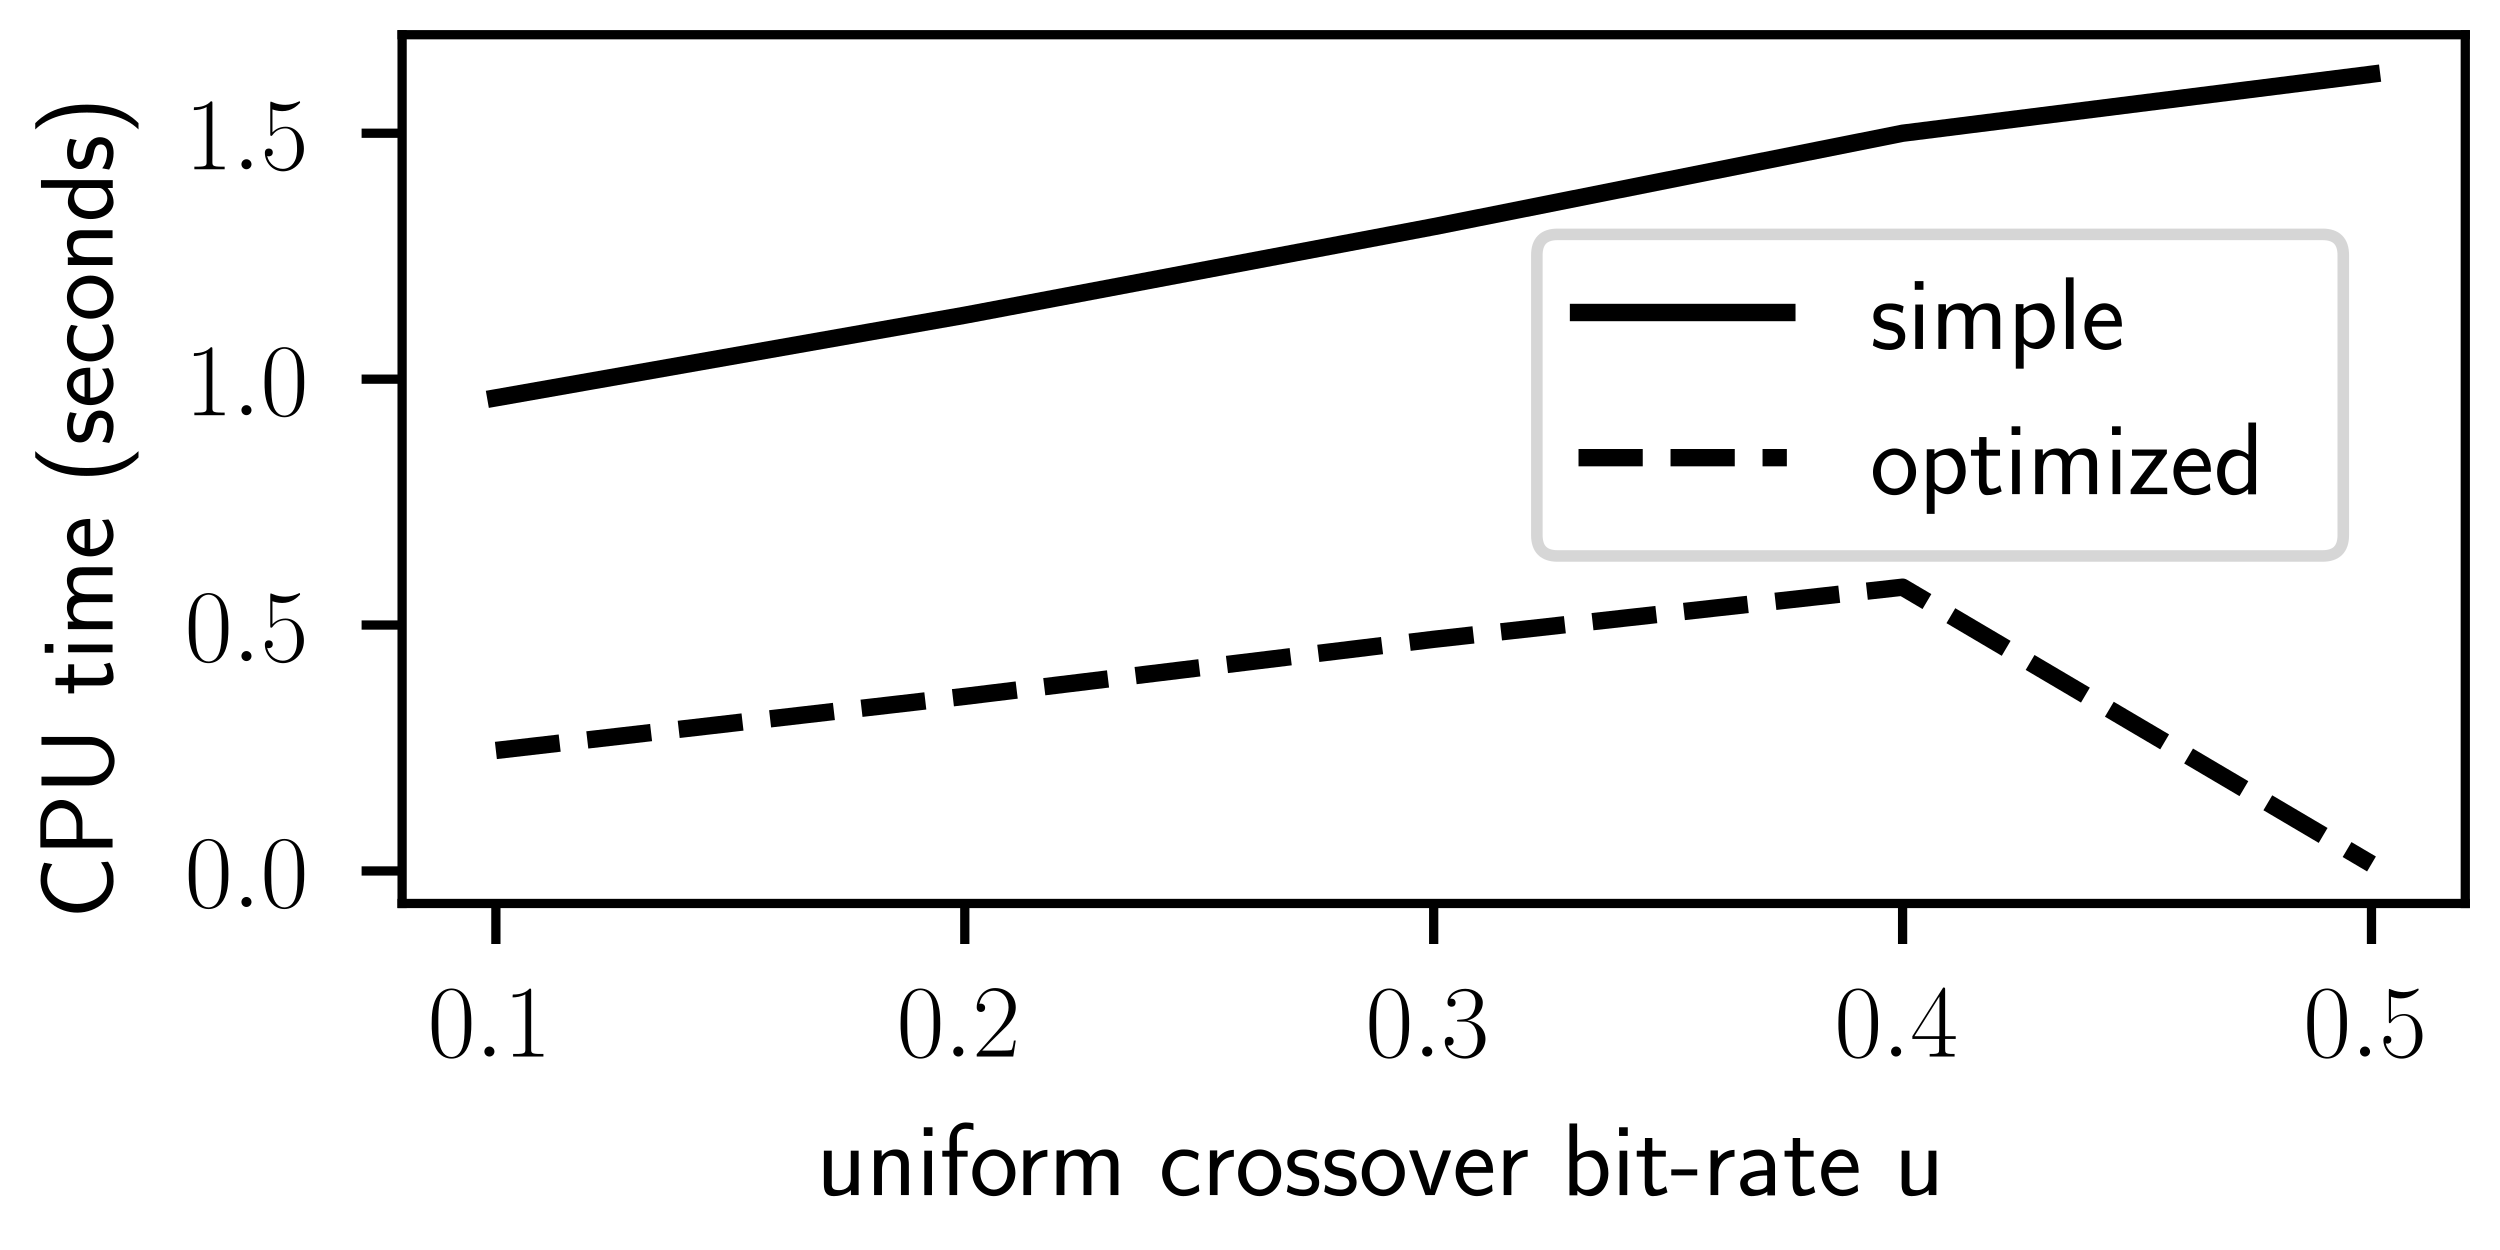
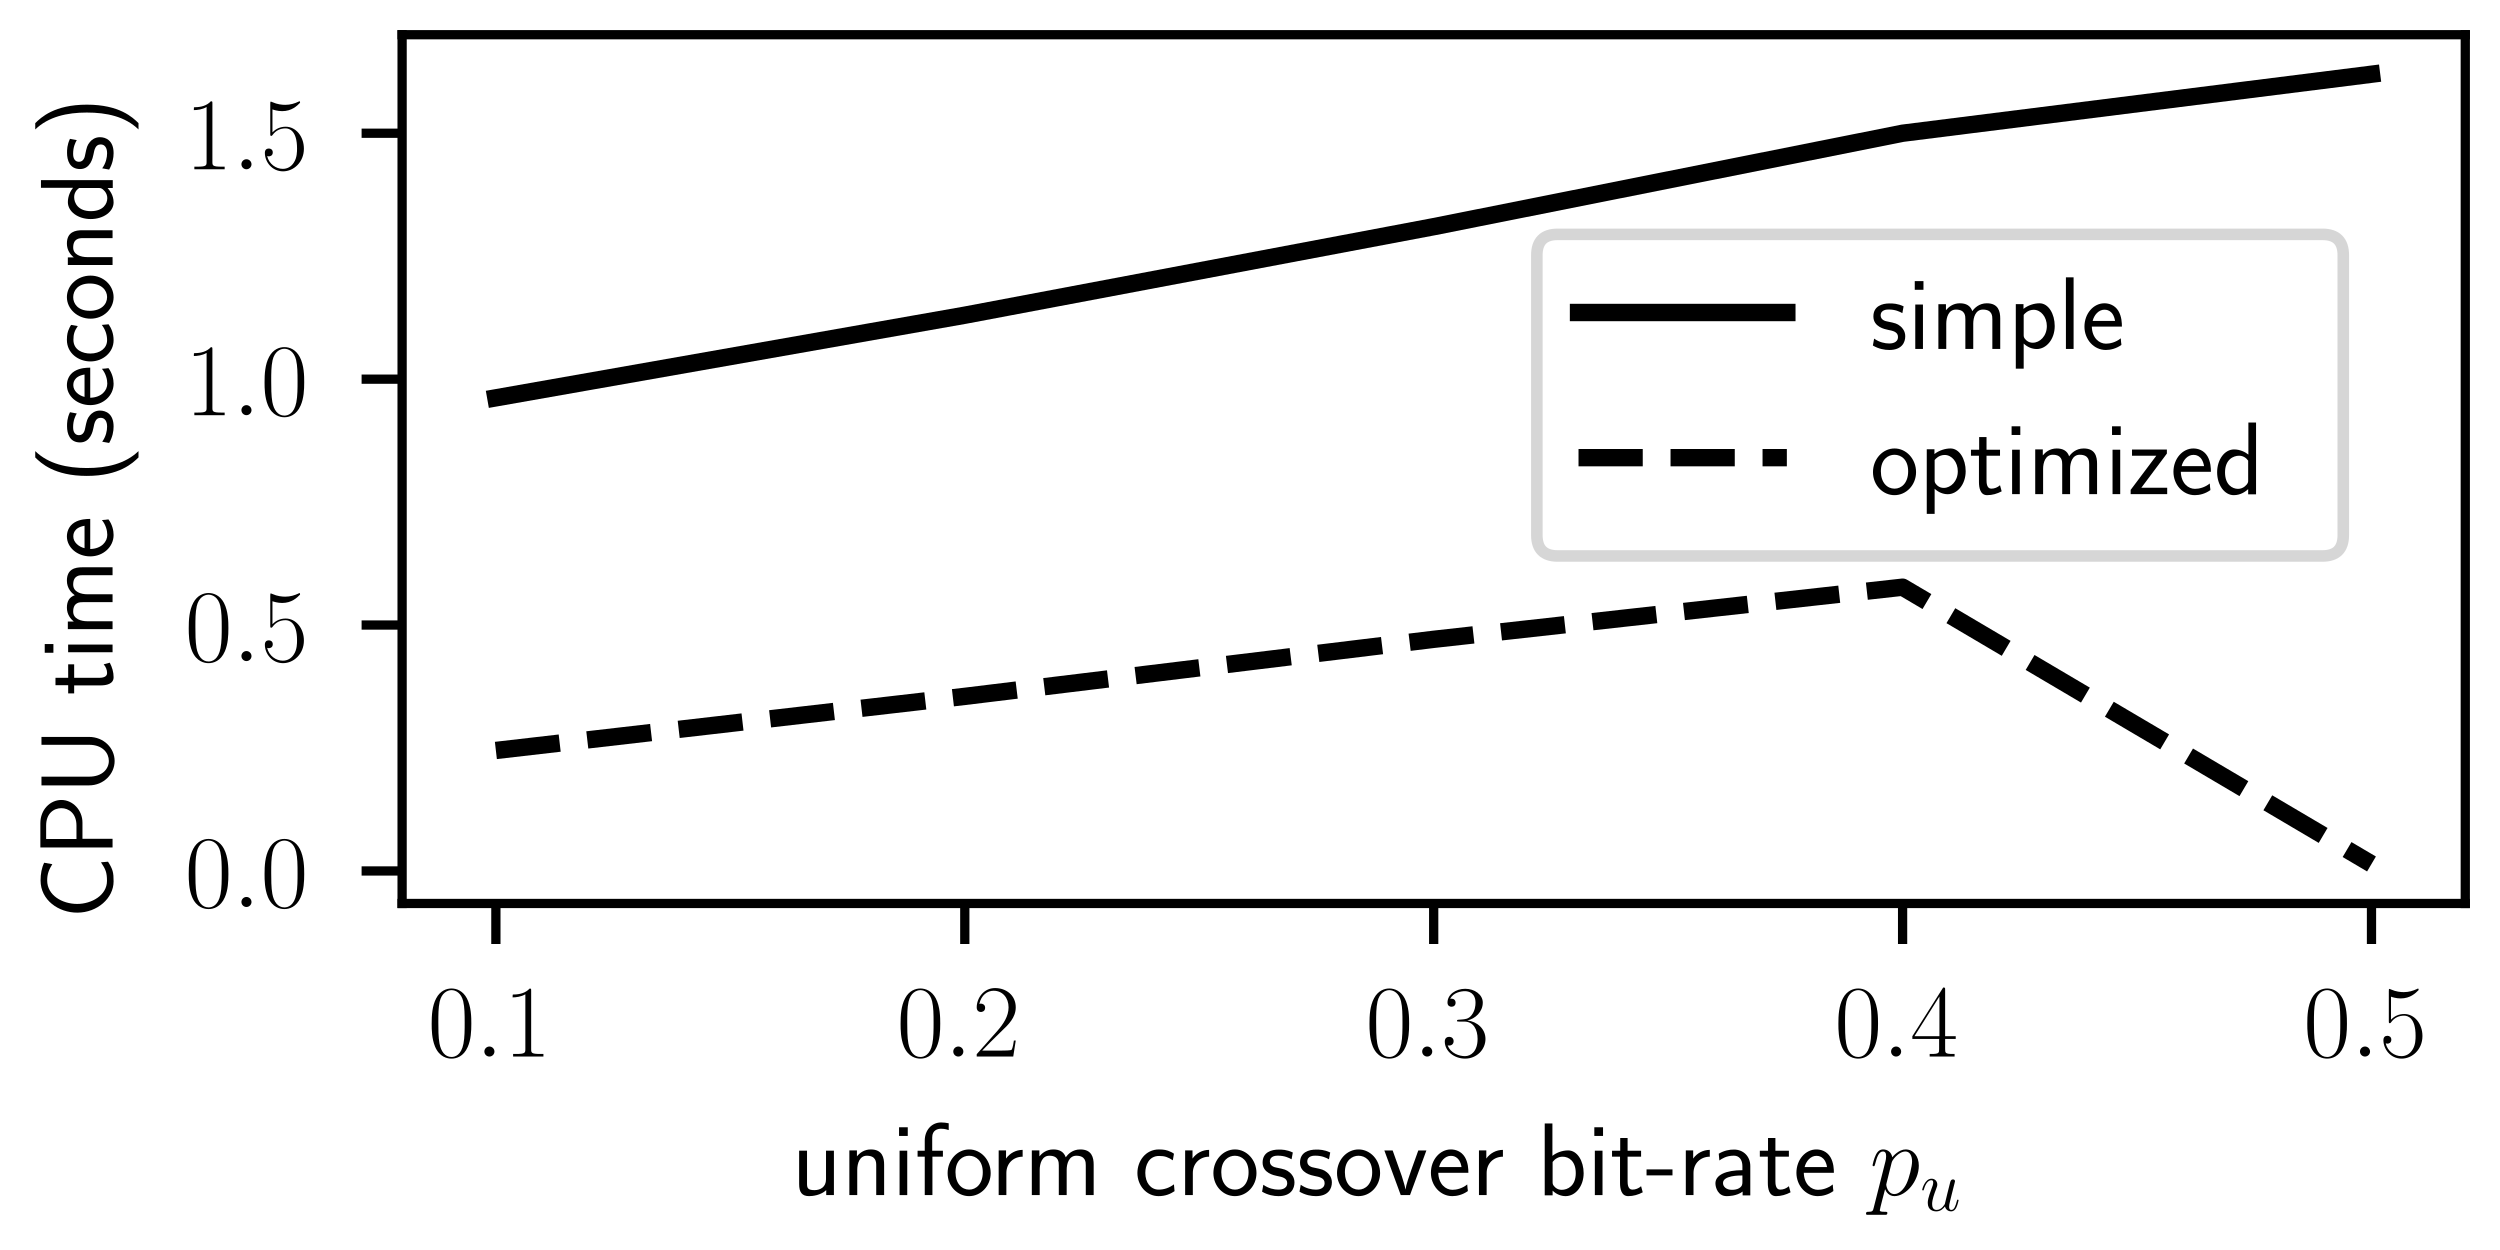
<svg xmlns="http://www.w3.org/2000/svg" xmlns:xlink="http://www.w3.org/1999/xlink" width="216pt" height="108pt" viewBox="0 0 216 108" version="1.1">
  <defs>
    <style type="text/css">*{stroke-linejoin: round; stroke-linecap: butt}</style>
  </defs>
  <g id="figure_1">
    <g id="patch_1">
      <path d="M 0 108  L 216 108  L 216 0  L 0 0  z " style="fill: #ffffff" />
    </g>
    <g id="axes_1">
      <g id="patch_2">
        <path d="M 34.742 78.06  L 213 78.06  L 213 3  L 34.742 3  z " style="fill: #ffffff" />
      </g>
      <g id="matplotlib.axis_1">
        <g id="xtick_1">
          <g id="line2d_1">
            <defs>
-               <path id="m9767671848" d="M 0 0  L 0 3.5  " style="stroke: #000000; stroke-width: 0.8" />
-             </defs>
-             <g>
-               <use xlink:href="#m9767671848" x="42.844" y="78.06" style="stroke: #000000; stroke-width: 0.8" />
+               <path id="me690781b10" d="M 0 0  L 0 3.5  " style="stroke: #000000; stroke-width: 0.8" />
+             </defs>
+             <g>
+               <use xlink:href="#me690781b10" x="42.844" y="78.06" style="stroke: #000000; stroke-width: 0.8" />
            </g>
          </g>
          <g id="text_1">
            <g transform="translate(36.95685 91.28619) scale(0.09 -0.09)">
              <defs>
                <path id="CMR17-30" d="M 2688 2025  C 2688 2416 2682 3080 2413 3591  C 2176 4039 1798 4198 1466 4198  C 1158 4198 768 4058 525 3597  C 269 3118 243 2524 243 2025  C 243 1661 250 1106 448 619  C 723 -39 1216 -128 1466 -128  C 1760 -128 2208 -7 2470 600  C 2662 1042 2688 1559 2688 2025  z M 1466 -26  C 1056 -26 813 325 723 812  C 653 1188 653 1738 653 2096  C 653 2588 653 2997 736 3387  C 858 3929 1216 4096 1466 4096  C 1728 4096 2067 3923 2189 3400  C 2272 3036 2278 2607 2278 2096  C 2278 1680 2278 1169 2202 792  C 2067 95 1690 -26 1466 -26  z " transform="scale(0.015625)" />
                <path id="CMMI12-3a" d="M 1178 307  C 1178 492 1024 619 870 619  C 685 619 557 466 557 313  C 557 128 710 0 864 0  C 1050 0 1178 153 1178 307  z " transform="scale(0.015625)" />
                <path id="CMR17-31" d="M 1702 4058  C 1702 4192 1696 4192 1606 4192  C 1357 3916 979 3827 621 3827  C 602 3827 570 3827 563 3808  C 557 3795 557 3782 557 3648  C 755 3648 1088 3686 1344 3839  L 1344 461  C 1344 236 1331 160 781 160  L 589 160  L 589 0  C 896 0 1216 0 1523 0  C 1830 0 2150 0 2458 0  L 2458 160  L 2266 160  C 1715 160 1702 230 1702 458  L 1702 4058  z " transform="scale(0.015625)" />
              </defs>
              <use xlink:href="#CMR17-30" transform="scale(0.996264)" />
              <use xlink:href="#CMMI12-3a" transform="translate(45.69048 0) scale(0.996264)" />
              <use xlink:href="#CMR17-31" transform="translate(72.78765 0) scale(0.996264)" />
            </g>
          </g>
        </g>
        <g id="xtick_2">
          <g id="line2d_2">
            <g>
-               <use xlink:href="#m9767671848" x="83.358" y="78.06" style="stroke: #000000; stroke-width: 0.8" />
+               <use xlink:href="#me690781b10" x="83.358" y="78.06" style="stroke: #000000; stroke-width: 0.8" />
            </g>
          </g>
          <g id="text_2">
            <g transform="translate(77.47002 91.28619) scale(0.09 -0.09)">
              <defs>
                <path id="CMR17-32" d="M 2669 989  L 2554 989  C 2490 536 2438 459 2413 420  C 2381 369 1920 369 1830 369  L 602 369  C 832 619 1280 1072 1824 1597  C 2214 1967 2669 2402 2669 3035  C 2669 3790 2067 4224 1395 4224  C 691 4224 262 3604 262 3030  C 262 2780 448 2748 525 2748  C 589 2748 781 2787 781 3010  C 781 3207 614 3264 525 3264  C 486 3264 448 3258 422 3245  C 544 3790 915 4058 1306 4058  C 1862 4058 2227 3617 2227 3035  C 2227 2479 1901 2000 1536 1584  L 262 146  L 262 0  L 2515 0  L 2669 989  z " transform="scale(0.015625)" />
              </defs>
              <use xlink:href="#CMR17-30" transform="scale(0.996264)" />
              <use xlink:href="#CMMI12-3a" transform="translate(45.69048 0) scale(0.996264)" />
              <use xlink:href="#CMR17-32" transform="translate(72.78765 0) scale(0.996264)" />
            </g>
          </g>
        </g>
        <g id="xtick_3">
          <g id="line2d_3">
            <g>
-               <use xlink:href="#m9767671848" x="123.871" y="78.06" style="stroke: #000000; stroke-width: 0.8" />
+               <use xlink:href="#me690781b10" x="123.871" y="78.06" style="stroke: #000000; stroke-width: 0.8" />
            </g>
          </g>
          <g id="text_3">
            <g transform="translate(117.9832 91.28619) scale(0.09 -0.09)">
              <defs>
                <path id="CMR17-33" d="M 1414 2157  C 1984 2157 2234 1662 2234 1090  C 2234 320 1824 25 1453 25  C 1114 25 563 194 390 693  C 422 680 454 680 486 680  C 640 680 755 782 755 948  C 755 1133 614 1216 486 1216  C 378 1216 211 1165 211 926  C 211 335 787 -128 1466 -128  C 2176 -128 2720 430 2720 1085  C 2720 1707 2208 2157 1600 2227  C 2086 2328 2554 2756 2554 3329  C 2554 3820 2048 4179 1472 4179  C 890 4179 378 3829 378 3329  C 378 3110 544 3072 627 3072  C 762 3072 877 3155 877 3321  C 877 3486 762 3569 627 3569  C 602 3569 570 3569 544 3557  C 730 3959 1235 4032 1459 4032  C 1683 4032 2106 3925 2106 3320  C 2106 3143 2080 2828 1862 2550  C 1670 2304 1453 2304 1242 2284  C 1210 2284 1062 2269 1037 2269  C 992 2263 966 2257 966 2208  C 966 2163 973 2157 1101 2157  L 1414 2157  z " transform="scale(0.015625)" />
              </defs>
              <use xlink:href="#CMR17-30" transform="scale(0.996264)" />
              <use xlink:href="#CMMI12-3a" transform="translate(45.69048 0) scale(0.996264)" />
              <use xlink:href="#CMR17-33" transform="translate(72.78765 0) scale(0.996264)" />
            </g>
          </g>
        </g>
        <g id="xtick_4">
          <g id="line2d_4">
            <g>
-               <use xlink:href="#m9767671848" x="164.384" y="78.06" style="stroke: #000000; stroke-width: 0.8" />
+               <use xlink:href="#me690781b10" x="164.384" y="78.06" style="stroke: #000000; stroke-width: 0.8" />
            </g>
          </g>
          <g id="text_4">
            <g transform="translate(158.4964 91.28619) scale(0.09 -0.09)">
              <defs>
                <path id="CMR17-34" d="M 2150 4122  C 2150 4256 2144 4256 2029 4256  L 128 1254  L 128 1088  L 1779 1088  L 1779 457  C 1779 224 1766 160 1318 160  L 1197 160  L 1197 0  C 1402 0 1747 0 1965 0  C 2182 0 2528 0 2733 0  L 2733 160  L 2611 160  C 2163 160 2150 224 2150 457  L 2150 1088  L 2803 1088  L 2803 1254  L 2150 1254  L 2150 4122  z M 1798 3703  L 1798 1254  L 256 1254  L 1798 3703  z " transform="scale(0.015625)" />
              </defs>
              <use xlink:href="#CMR17-30" transform="scale(0.996264)" />
              <use xlink:href="#CMMI12-3a" transform="translate(45.69048 0) scale(0.996264)" />
              <use xlink:href="#CMR17-34" transform="translate(72.78765 0) scale(0.996264)" />
            </g>
          </g>
        </g>
        <g id="xtick_5">
          <g id="line2d_5">
            <g>
-               <use xlink:href="#m9767671848" x="204.897" y="78.06" style="stroke: #000000; stroke-width: 0.8" />
+               <use xlink:href="#me690781b10" x="204.897" y="78.06" style="stroke: #000000; stroke-width: 0.8" />
            </g>
          </g>
          <g id="text_5">
            <g transform="translate(199.0095 91.28619) scale(0.09 -0.09)">
              <defs>
                <path id="CMR17-35" d="M 730 3692  C 794 3666 1056 3584 1325 3584  C 1920 3584 2246 3911 2432 4100  C 2432 4157 2432 4192 2394 4192  C 2387 4192 2374 4192 2323 4163  C 2099 4058 1837 3973 1517 3973  C 1325 3973 1037 3999 723 4139  C 653 4171 640 4171 634 4171  C 602 4171 595 4164 595 4037  L 595 2203  C 595 2089 595 2057 659 2057  C 691 2057 704 2070 736 2114  C 941 2401 1222 2522 1542 2522  C 1766 2522 2246 2382 2246 1289  C 2246 1085 2246 715 2054 421  C 1894 159 1645 25 1370 25  C 947 25 518 320 403 814  C 429 807 480 795 506 795  C 589 795 749 840 749 1038  C 749 1210 627 1280 506 1280  C 358 1280 262 1190 262 1011  C 262 454 704 -128 1382 -128  C 2042 -128 2669 440 2669 1264  C 2669 2030 2170 2624 1549 2624  C 1222 2624 947 2503 730 2274  L 730 3692  z " transform="scale(0.015625)" />
              </defs>
              <use xlink:href="#CMR17-30" transform="scale(0.996264)" />
              <use xlink:href="#CMMI12-3a" transform="translate(45.69048 0) scale(0.996264)" />
              <use xlink:href="#CMR17-35" transform="translate(72.78765 0) scale(0.996264)" />
            </g>
          </g>
        </g>
        <g id="text_6">
-           <g transform="translate(70.51852 103.2563) scale(0.09 -0.09)">
+           <g transform="translate(68.3819 103.2563) scale(0.09 -0.09)">
            <defs>
              <path id="CMSS17-75" d="M 2618 2739  L 2131 2739  L 2131 972  C 2131 498 1786 306 1421 306  C 998 306 960 447 960 709  L 960 2739  L 474 2739  L 474 678  C 474 179 646 -64 1088 -64  C 1306 -64 1798 -13 2144 306  L 2144 0  L 2618 0  L 2618 2739  z " transform="scale(0.015625)" />
              <path id="CMSS17-6e" d="M 2618 1877  C 2618 2283 2522 2816 1798 2816  C 1389 2816 1120 2606 941 2389  L 941 2758  L 474 2758  L 474 0  L 960 0  L 960 1559  C 960 1964 1114 2428 1549 2428  C 2112 2428 2131 2048 2131 1829  L 2131 0  L 2618 0  L 2618 1877  z " transform="scale(0.015625)" />
              <path id="CMSS17-69" d="M 979 4183  L 442 4183  L 442 3648  L 979 3648  L 979 4183  z M 947 2739  L 474 2739  L 474 0  L 947 0  L 947 2739  z " transform="scale(0.015625)" />
              <path id="CMSS17-66" d="M 1075 2368  L 1722 2368  L 1722 2737  L 1062 2737  L 1062 3559  C 1062 4014 1408 4092 1606 4092  C 1670 4092 1850 4092 2080 4009  L 2080 4429  C 1933 4461 1754 4480 1613 4480  C 1018 4480 602 3993 602 3359  L 602 2737  L 160 2737  L 160 2368  L 602 2368  L 602 0  L 1075 0  L 1075 2368  z " transform="scale(0.015625)" />
              <path id="CMSS17-6f" d="M 2829 1356  C 2829 2176 2221 2816 1504 2816  C 768 2816 173 2157 173 1356  C 173 544 787 -64 1498 -64  C 2227 -64 2829 563 2829 1356  z M 1504 337  C 1050 337 659 709 659 1408  C 659 2151 1114 2427 1498 2427  C 1914 2427 2342 2126 2342 1408  C 2342 683 1926 337 1504 337  z " transform="scale(0.015625)" />
              <path id="CMSS17-72" d="M 954 1363  C 954 1965 1395 2368 1958 2368  L 1958 2789  C 1549 2789 1165 2585 934 2253  L 934 2758  L 480 2758  L 480 0  L 954 0  L 954 1363  z " transform="scale(0.015625)" />
              <path id="CMSS17-6d" d="M 4288 1877  C 4288 2308 4179 2816 3462 2816  C 2982 2816 2694 2516 2566 2331  C 2451 2670 2182 2816 1798 2816  C 1363 2816 1088 2568 941 2389  L 941 2758  L 474 2758  L 474 0  L 960 0  L 960 1559  C 960 1939 1101 2428 1555 2428  C 2138 2428 2138 2016 2138 1829  L 2138 0  L 2624 0  L 2624 1559  C 2624 1939 2765 2428 3219 2428  C 3802 2428 3802 2016 3802 1829  L 3802 0  L 4288 0  L 4288 1877  z " transform="scale(0.015625)" />
              <path id="CMSS17-63" d="M 2464 2541  C 2464 2585 2170 2714 2093 2739  C 1882 2816 1613 2816 1542 2816  C 710 2816 211 2093 211 1363  C 211 595 768 -64 1517 -64  C 1946 -64 2253 76 2502 242  L 2464 664  C 2189 453 1869 337 1523 337  C 1024 337 698 774 698 1369  C 698 1831 909 2414 1549 2414  C 1901 2414 2099 2343 2394 2145  L 2464 2541  z " transform="scale(0.015625)" />
              <path id="CMSS17-73" d="M 2061 2627  C 1683 2807 1389 2807 1197 2807  C 742 2807 198 2648 198 2003  C 198 1359 902 1218 1094 1179  C 1389 1122 1715 1058 1715 740  C 1715 337 1254 337 1171 337  C 915 337 563 407 243 638  L 166 210  C 531 0 883 -64 1178 -64  C 1965 -64 2163 416 2163 781  C 2163 1094 1984 1305 1862 1401  C 1651 1568 1574 1587 1050 1696  C 960 1709 646 1779 646 2066  C 646 2432 1050 2432 1139 2432  C 1555 2432 1811 2303 1984 2208  L 2061 2627  z " transform="scale(0.015625)" />
              <path id="CMSS17-76" d="M 2675 2752  L 2176 2752  L 1747 1556  C 1613 1165 1421 627 1389 352  L 1382 352  C 1370 468 1318 634 1286 749  C 1248 890 1197 1056 1158 1172  L 595 2752  L 83 2752  L 1094 0  L 1664 0  L 2675 2752  z " transform="scale(0.015625)" />
              <path id="CMSS17-65" d="M 2502 1377  C 2502 1590 2490 2003 2285 2345  C 2061 2713 1696 2816 1421 2816  C 755 2816 192 2188 192 1375  C 192 582 774 -64 1510 -64  C 1798 -64 2150 19 2470 248  C 2470 274 2458 414 2451 420  C 2451 433 2432 630 2432 656  C 2125 407 1773 325 1517 325  C 1107 325 666 667 646 1377  L 2502 1377  z M 698 1728  C 781 2084 1062 2421 1421 2421  C 1517 2421 1965 2421 2080 1728  L 698 1728  z " transform="scale(0.015625)" />
              <path id="CMSS17-62" d="M 954 4416  L 480 4416  L 480 -13  L 966 -13  L 966 274  C 1210 38 1504 -64 1766 -64  C 2381 -64 2880 549 2880 1352  C 2880 2086 2496 2756 1926 2756  C 1523 2756 1165 2591 954 2419  L 954 4416  z M 966 2046  C 1107 2222 1306 2368 1587 2368  C 1965 2368 2394 2097 2394 1352  C 2394 558 1882 325 1530 325  C 1402 325 1267 356 1139 464  C 966 615 966 709 966 797  L 966 2046  z " transform="scale(0.015625)" />
              <path id="CMSS17-74" d="M 1069 2368  L 1901 2368  L 1901 2737  L 1069 2737  L 1069 3520  L 614 3520  L 614 2737  L 109 2737  L 109 2368  L 602 2368  L 602 749  C 602 384 685 -64 1107 -64  C 1427 -64 1722 25 2003 172  L 1901 548  C 1747 414 1562 337 1363 337  C 1082 337 1069 696 1069 856  L 1069 2368  z " transform="scale(0.015625)" />
              <path id="CMSS17-2d" d="M 1664 1216  L 1664 1585  L 64 1585  L 64 1216  L 1664 1216  z " transform="scale(0.015625)" />
              <path id="CMSS17-61" d="M 2406 1791  C 2406 2392 1978 2808 1402 2808  C 1120 2808 813 2757 461 2553  L 499 2135  C 659 2248 934 2432 1395 2432  C 1722 2432 1920 2180 1920 1782  L 1920 1536  C 896 1536 256 1238 256 726  C 256 461 416 -64 947 -64  C 1043 -64 1562 -64 1933 217  L 1933 -19  L 2406 -19  L 2406 1791  z M 1920 816  C 1920 701 1920 548 1728 434  C 1562 325 1350 325 1261 325  C 941 325 723 511 723 744  C 723 1211 1722 1211 1920 1211  L 1920 816  z " transform="scale(0.015625)" />
+               <path id="CMMI12-70" d="M 275 -789  C 230 -980 205 -1031 -58 -1031  C -134 -1031 -198 -1031 -198 -1152  C -198 -1165 -192 -1216 -122 -1216  C -38 -1216 51 -1216 134 -1216  L 410 -1216  C 544 -1216 870 -1216 1005 -1216  C 1043 -1216 1120 -1216 1120 -1101  C 1120 -1031 1075 -1031 966 -1031  C 672 -1031 653 -987 653 -937  C 653 -861 941 219 979 364  C 1050 185 1222 -64 1555 -64  C 2278 -64 3059 875 3059 1814  C 3059 2401 2726 2816 2246 2816  C 1837 2816 1491 2420 1421 2331  C 1370 2650 1120 2816 864 2816  C 678 2816 531 2727 410 2484  C 294 2254 205 1865 205 1839  C 205 1814 230 1782 275 1782  C 326 1782 333 1788 371 1935  C 467 2312 589 2689 845 2689  C 992 2689 1043 2587 1043 2397  C 1043 2245 1024 2181 998 2067  L 275 -789  z M 1382 1993  C 1427 2171 1606 2357 1709 2446  C 1779 2510 1990 2689 2234 2689  C 2515 2689 2643 2408 2643 2076  C 2643 1769 2464 1047 2304 715  C 2144 370 1850 64 1555 64  C 1120 64 1050 613 1050 639  C 1050 658 1062 709 1069 741  L 1382 1993  z " transform="scale(0.015625)" />
+               <path id="CMMI12-75" d="M 2182 370  C 2266 13 2573 -64 2726 -64  C 2931 -64 3085 70 3187 287  C 3296 517 3379 894 3379 913  C 3379 945 3354 971 3315 971  C 3258 971 3251 939 3226 843  C 3110 402 2995 64 2739 64  C 2547 64 2547 275 2547 358  C 2547 505 2566 568 2630 837  C 2675 1009 2720 1181 2758 1360  L 3021 2401  C 3066 2561 3066 2574 3066 2593  C 3066 2689 2989 2753 2893 2753  C 2707 2753 2662 2593 2624 2433  C 2560 2184 2214 811 2170 588  C 2163 588 1914 64 1446 64  C 1114 64 1050 351 1050 588  C 1050 952 1229 1462 1395 1890  C 1472 2095 1504 2178 1504 2305  C 1504 2580 1306 2816 998 2816  C 410 2816 173 1890 173 1839  C 173 1814 198 1782 243 1782  C 301 1782 307 1807 333 1896  C 486 2441 736 2682 979 2682  C 1043 2682 1146 2682 1146 2478  C 1146 2312 1075 2127 979 1884  C 698 1124 666 881 666 690  C 666 38 1158 -64 1421 -64  C 1830 -64 2054 217 2182 370  z " transform="scale(0.015625)" />
            </defs>
            <use xlink:href="#CMSS17-75" transform="scale(0.996264)" />
            <use xlink:href="#CMSS17-6e" transform="translate(48.20494 0) scale(0.996264)" />
            <use xlink:href="#CMSS17-69" transform="translate(96.40989 0) scale(0.996264)" />
            <use xlink:href="#CMSS17-66" transform="translate(118.5906 0) scale(0.996264)" />
            <use xlink:href="#CMSS17-6f" transform="translate(147.2173 0) scale(0.996264)" />
            <use xlink:href="#CMSS17-72" transform="translate(191.4584 0) scale(0.996264)" />
            <use xlink:href="#CMSS17-6d" transform="translate(223.3682 0) scale(0.996264)" />
            <use xlink:href="#CMSS17-63" transform="translate(328.8266 0) scale(0.996264)" />
            <use xlink:href="#CMSS17-72" transform="translate(370.4654 0) scale(0.996264)" />
            <use xlink:href="#CMSS17-6f" transform="translate(402.3752 0) scale(0.996264)" />
            <use xlink:href="#CMSS17-73" transform="translate(449.2188 0) scale(0.996264)" />
            <use xlink:href="#CMSS17-73" transform="translate(485.1323 0) scale(0.996264)" />
            <use xlink:href="#CMSS17-6f" transform="translate(521.0459 0) scale(0.996264)" />
            <use xlink:href="#CMSS17-76" transform="translate(567.8895 0) scale(0.996264)" />
            <use xlink:href="#CMSS17-65" transform="translate(610.8896 0) scale(0.996264)" />
            <use xlink:href="#CMSS17-72" transform="translate(652.5285 0) scale(0.996264)" />
            <use xlink:href="#CMSS17-62" transform="translate(715.6674 0) scale(0.996264)" />
            <use xlink:href="#CMSS17-69" transform="translate(763.8723 0) scale(0.996264)" />
            <use xlink:href="#CMSS17-74" transform="translate(786.053 0) scale(0.996264)" />
            <use xlink:href="#CMSS17-2d" transform="translate(819.8846 0) scale(0.996264)" />
            <use xlink:href="#CMSS17-72" transform="translate(851.1137 0) scale(0.996264)" />
            <use xlink:href="#CMSS17-61" transform="translate(883.0235 0) scale(0.996264)" />
            <use xlink:href="#CMSS17-74" transform="translate(927.9454 0) scale(0.996264)" />
            <use xlink:href="#CMSS17-65" transform="translate(961.777 0) scale(0.996264)" />
-             <use xlink:href="#CMSS17-75" transform="translate(1034.645 0) scale(0.996264)" />
+             <use xlink:href="#CMMI12-70" transform="translate(1034.645 0) scale(0.996264)" />
+             <use xlink:href="#CMMI12-75" transform="translate(1083.604 -14.94392) scale(0.697382)" />
          </g>
        </g>
      </g>
      <g id="matplotlib.axis_2">
        <g id="ytick_1">
          <g id="line2d_6">
            <defs>
-               <path id="m0d270eda82" d="M 0 0  L -3.5 0  " style="stroke: #000000; stroke-width: 0.8" />
-             </defs>
-             <g>
-               <use xlink:href="#m0d270eda82" x="34.742" y="75.251" style="stroke: #000000; stroke-width: 0.8" />
+               <path id="mfc37754c30" d="M 0 0  L -3.5 0  " style="stroke: #000000; stroke-width: 0.8" />
+             </defs>
+             <g>
+               <use xlink:href="#mfc37754c30" x="34.742" y="75.251" style="stroke: #000000; stroke-width: 0.8" />
            </g>
          </g>
          <g id="text_7">
            <g transform="translate(15.96662 78.36448) scale(0.09 -0.09)">
              <use xlink:href="#CMR17-30" transform="scale(0.996264)" />
              <use xlink:href="#CMMI12-3a" transform="translate(45.69048 0) scale(0.996264)" />
              <use xlink:href="#CMR17-30" transform="translate(72.78765 0) scale(0.996264)" />
            </g>
          </g>
        </g>
        <g id="ytick_2">
          <g id="line2d_7">
            <g>
-               <use xlink:href="#m0d270eda82" x="34.742" y="54.005" style="stroke: #000000; stroke-width: 0.8" />
+               <use xlink:href="#mfc37754c30" x="34.742" y="54.005" style="stroke: #000000; stroke-width: 0.8" />
            </g>
          </g>
          <g id="text_8">
            <g transform="translate(15.96662 57.11783) scale(0.09 -0.09)">
              <use xlink:href="#CMR17-30" transform="scale(0.996264)" />
              <use xlink:href="#CMMI12-3a" transform="translate(45.69048 0) scale(0.996264)" />
              <use xlink:href="#CMR17-35" transform="translate(72.78765 0) scale(0.996264)" />
            </g>
          </g>
        </g>
        <g id="ytick_3">
          <g id="line2d_8">
            <g>
-               <use xlink:href="#m0d270eda82" x="34.742" y="32.758" style="stroke: #000000; stroke-width: 0.8" />
+               <use xlink:href="#mfc37754c30" x="34.742" y="32.758" style="stroke: #000000; stroke-width: 0.8" />
            </g>
          </g>
          <g id="text_9">
            <g transform="translate(15.96662 35.87119) scale(0.09 -0.09)">
              <use xlink:href="#CMR17-31" transform="scale(0.996264)" />
              <use xlink:href="#CMMI12-3a" transform="translate(45.69048 0) scale(0.996264)" />
              <use xlink:href="#CMR17-30" transform="translate(72.78765 0) scale(0.996264)" />
            </g>
          </g>
        </g>
        <g id="ytick_4">
          <g id="line2d_9">
            <g>
-               <use xlink:href="#m0d270eda82" x="34.742" y="11.511" style="stroke: #000000; stroke-width: 0.8" />
+               <use xlink:href="#mfc37754c30" x="34.742" y="11.511" style="stroke: #000000; stroke-width: 0.8" />
            </g>
          </g>
          <g id="text_10">
            <g transform="translate(15.96662 14.62455) scale(0.09 -0.09)">
              <use xlink:href="#CMR17-31" transform="scale(0.996264)" />
              <use xlink:href="#CMMI12-3a" transform="translate(45.69048 0) scale(0.996264)" />
              <use xlink:href="#CMR17-35" transform="translate(72.78765 0) scale(0.996264)" />
            </g>
          </g>
        </g>
        <g id="text_11">
          <g transform="translate(9.725022 79.4088) rotate(-90) scale(0.09 -0.09)">
            <defs>
              <path id="CMSS17-43" d="M 3501 714  C 3072 427 2874 344 2355 344  C 1459 344 934 1303 934 2179  C 934 3112 1472 4032 2381 4032  C 2790 4032 3059 3918 3386 3715  L 3475 4217  C 3168 4370 2778 4440 2387 4440  C 1158 4440 397 3316 397 2179  C 397 927 1299 -64 2323 -64  C 2874 -64 3066 -19 3539 280  L 3501 714  z " transform="scale(0.015625)" />
              <path id="CMSS17-50" d="M 2106 1856  C 2874 1856 3501 2453 3501 3158  C 3501 3850 2899 4453 2067 4453  L 570 4453  L 570 0  L 1107 0  L 1107 1856  L 2106 1856  z M 1926 4096  C 2669 4096 2995 3627 2995 3157  C 2995 2720 2694 2226 1926 2226  L 1094 2226  L 1094 4096  L 1926 4096  z " transform="scale(0.015625)" />
              <path id="CMSS17-55" d="M 3552 4384  L 3066 4384  L 3066 1449  C 3066 604 2547 229 2074 229  C 1587 229 1101 623 1101 1443  L 1101 4384  L 563 4384  L 563 1454  C 563 539 1274 -128 2067 -128  C 2861 -128 3552 539 3552 1454  L 3552 4384  z " transform="scale(0.015625)" />
              <path id="CMSS17-28" d="M 1613 4768  C 1267 4417 474 3601 474 1588  C 474 -433 1267 -1243 1613 -1600  L 2003 -1600  C 1216 -784 960 357 960 1581  C 960 2798 1203 3946 2003 4768  L 1613 4768  z " transform="scale(0.015625)" />
              <path id="CMSS17-64" d="M 2611 4416  L 2138 4416  L 2138 2438  C 1939 2603 1613 2756 1254 2756  C 672 2756 211 2131 211 1347  C 211 562 666 -64 1235 -64  C 1677 -64 1971 172 2125 306  L 2125 -13  L 2611 -13  L 2611 4416  z M 2125 836  C 2125 747 2125 653 1926 482  C 1798 375 1645 325 1498 325  C 1152 325 698 576 698 1340  C 698 2134 1210 2368 1562 2368  C 1798 2368 1990 2254 2125 2065  L 2125 836  z " transform="scale(0.015625)" />
              <path id="CMSS17-29" d="M 723 -1600  C 1069 -1249 1862 -433 1862 1581  C 1862 3601 1069 4411 723 4768  L 333 4768  C 1120 3952 1376 2811 1376 1588  C 1376 370 1133 -778 333 -1600  L 723 -1600  z " transform="scale(0.015625)" />
            </defs>
            <use xlink:href="#CMSS17-43" transform="scale(0.996264)" />
            <use xlink:href="#CMSS17-50" transform="translate(59.85577 0) scale(0.996264)" />
            <use xlink:href="#CMSS17-55" transform="translate(119.5914 0) scale(0.996264)" />
            <use xlink:href="#CMSS17-74" transform="translate(214.9602 0) scale(0.996264)" />
            <use xlink:href="#CMSS17-69" transform="translate(248.7918 0) scale(0.996264)" />
            <use xlink:href="#CMSS17-6d" transform="translate(270.9725 0) scale(0.996264)" />
            <use xlink:href="#CMSS17-65" transform="translate(345.2018 0) scale(0.996264)" />
            <use xlink:href="#CMSS17-28" transform="translate(418.0697 0) scale(0.996264)" />
            <use xlink:href="#CMSS17-73" transform="translate(454.5036 0) scale(0.996264)" />
            <use xlink:href="#CMSS17-65" transform="translate(490.4171 0) scale(0.996264)" />
            <use xlink:href="#CMSS17-63" transform="translate(532.056 0) scale(0.996264)" />
            <use xlink:href="#CMSS17-6f" transform="translate(573.6948 0) scale(0.996264)" />
            <use xlink:href="#CMSS17-6e" transform="translate(620.5384 0) scale(0.996264)" />
            <use xlink:href="#CMSS17-64" transform="translate(668.7434 0) scale(0.996264)" />
            <use xlink:href="#CMSS17-73" transform="translate(716.9483 0) scale(0.996264)" />
            <use xlink:href="#CMSS17-29" transform="translate(752.8618 0) scale(0.996264)" />
          </g>
        </g>
      </g>
      <g id="line2d_10">
-         <path d="M 42.844 34.373  L 83.358 27.234  L 123.871 19.585  L 164.384 11.511  L 204.897 6.412  " clip-path="url(#pe76b0a98df)" style="fill: none; stroke: #000000; stroke-width: 1.5; stroke-linecap: square" />
+         <path d="M 42.844 34.373  L 83.358 27.234  L 123.871 19.585  L 164.384 11.511  L 204.897 6.412  " clip-path="url(#pca36d0c6ae)" style="fill: none; stroke: #000000; stroke-width: 1.5; stroke-linecap: square" />
      </g>
      <g id="line2d_11">
-         <path d="M 42.844 64.84  L 83.358 60.166  L 123.871 55.237  L 164.384 50.733  L 204.897 74.648  " clip-path="url(#pe76b0a98df)" style="fill: none; stroke-dasharray: 5.55,2.4; stroke-dashoffset: 0; stroke: #000000; stroke-width: 1.5" />
+         <path d="M 42.844 64.84  L 83.358 60.166  L 123.871 55.237  L 164.384 50.733  L 204.897 74.648  " clip-path="url(#pca36d0c6ae)" style="fill: none; stroke-dasharray: 5.55,2.4; stroke-dashoffset: 0; stroke: #000000; stroke-width: 1.5" />
      </g>
      <g id="patch_3">
        <path d="M 34.742 78.06  L 34.742 3  " style="fill: none; stroke: #000000; stroke-width: 0.8; stroke-linejoin: miter; stroke-linecap: square" />
      </g>
      <g id="patch_4">
        <path d="M 213 78.06  L 213 3  " style="fill: none; stroke: #000000; stroke-width: 0.8; stroke-linejoin: miter; stroke-linecap: square" />
      </g>
      <g id="patch_5">
        <path d="M 34.742 78.06  L 213 78.06  " style="fill: none; stroke: #000000; stroke-width: 0.8; stroke-linejoin: miter; stroke-linecap: square" />
      </g>
      <g id="patch_6">
        <path d="M 34.742 3  L 213 3  " style="fill: none; stroke: #000000; stroke-width: 0.8; stroke-linejoin: miter; stroke-linecap: square" />
      </g>
      <g id="legend_1">
        <g id="patch_7">
          <path d="M 134.584 48.036  L 200.66 48.036  Q 202.46 48.036 202.46 46.236  L 202.46 22.049  Q 202.46 20.249 200.66 20.249  L 134.584 20.249  Q 132.784 20.249 132.784 22.049  L 132.784 46.236  Q 132.784 48.036 134.584 48.036  z " style="fill: #ffffff; opacity: 0.8; stroke: #cccccc; stroke-linejoin: miter" />
        </g>
        <g id="line2d_12">
          <path d="M 136.384 26.999  L 145.384 26.999  L 154.384 26.999  " style="fill: none; stroke: #000000; stroke-width: 1.5; stroke-linecap: square" />
        </g>
        <g id="text_12">
          <g transform="translate(161.5837 30.14889) scale(0.09 -0.09)">
            <defs>
              <path id="CMSS17-70" d="M 966 333  C 1178 129 1466 -5 1773 -5  C 2368 -5 2880 603 2880 1412  C 2880 2159 2496 2816 1946 2816  C 1626 2816 1242 2702 954 2472  L 954 2765  L 480 2765  L 480 -1216  L 966 -1216  L 966 333  z M 966 2100  C 1018 2176 1235 2415 1587 2415  C 2035 2415 2394 1960 2394 1412  C 2394 787 1958 384 1530 384  C 1402 384 1267 415 1139 523  C 966 674 966 768 966 857  L 966 2100  z " transform="scale(0.015625)" />
              <path id="CMSS17-6c" d="M 947 4416  L 474 4416  L 474 0  L 947 0  L 947 4416  z " transform="scale(0.015625)" />
            </defs>
            <use xlink:href="#CMSS17-73" transform="scale(0.996264)" />
            <use xlink:href="#CMSS17-69" transform="translate(35.91354 0) scale(0.996264)" />
            <use xlink:href="#CMSS17-6d" transform="translate(58.09427 0) scale(0.996264)" />
            <use xlink:href="#CMSS17-70" transform="translate(132.3235 0) scale(0.996264)" />
            <use xlink:href="#CMSS17-6c" transform="translate(180.5285 0) scale(0.996264)" />
            <use xlink:href="#CMSS17-65" transform="translate(202.7092 0) scale(0.996264)" />
          </g>
        </g>
        <g id="line2d_13">
          <path d="M 136.384 39.542  L 145.384 39.542  L 154.384 39.542  " style="fill: none; stroke-dasharray: 5.55,2.4; stroke-dashoffset: 0; stroke: #000000; stroke-width: 1.5" />
        </g>
        <g id="text_13">
          <g transform="translate(161.5837 42.69235) scale(0.09 -0.09)">
            <defs>
              <path id="CMSS17-7a" d="M 2400 2502  L 2400 2750  L 250 2750  L 250 2368  L 1069 2368  C 1146 2368 1222 2368 1299 2368  L 1747 2368  L 166 261  L 166 0  L 2419 0  L 2419 395  L 1549 395  C 1472 395 1395 395 1318 395  L 826 395  L 2400 2502  z " transform="scale(0.015625)" />
            </defs>
            <use xlink:href="#CMSS17-6f" transform="scale(0.996264)" />
            <use xlink:href="#CMSS17-70" transform="translate(46.84362 0) scale(0.996264)" />
            <use xlink:href="#CMSS17-74" transform="translate(95.04857 0) scale(0.996264)" />
            <use xlink:href="#CMSS17-69" transform="translate(128.8801 0) scale(0.996264)" />
            <use xlink:href="#CMSS17-6d" transform="translate(151.0609 0) scale(0.996264)" />
            <use xlink:href="#CMSS17-69" transform="translate(225.2901 0) scale(0.996264)" />
            <use xlink:href="#CMSS17-7a" transform="translate(247.4708 0) scale(0.996264)" />
            <use xlink:href="#CMSS17-65" transform="translate(288.1487 0) scale(0.996264)" />
            <use xlink:href="#CMSS17-64" transform="translate(329.7875 0) scale(0.996264)" />
          </g>
        </g>
      </g>
    </g>
  </g>
  <defs>
-     <clipPath id="pe76b0a98df">
+     <clipPath id="pca36d0c6ae">
      <rect x="34.742" y="3" width="178.258" height="75.059" />
    </clipPath>
  </defs>
</svg>
